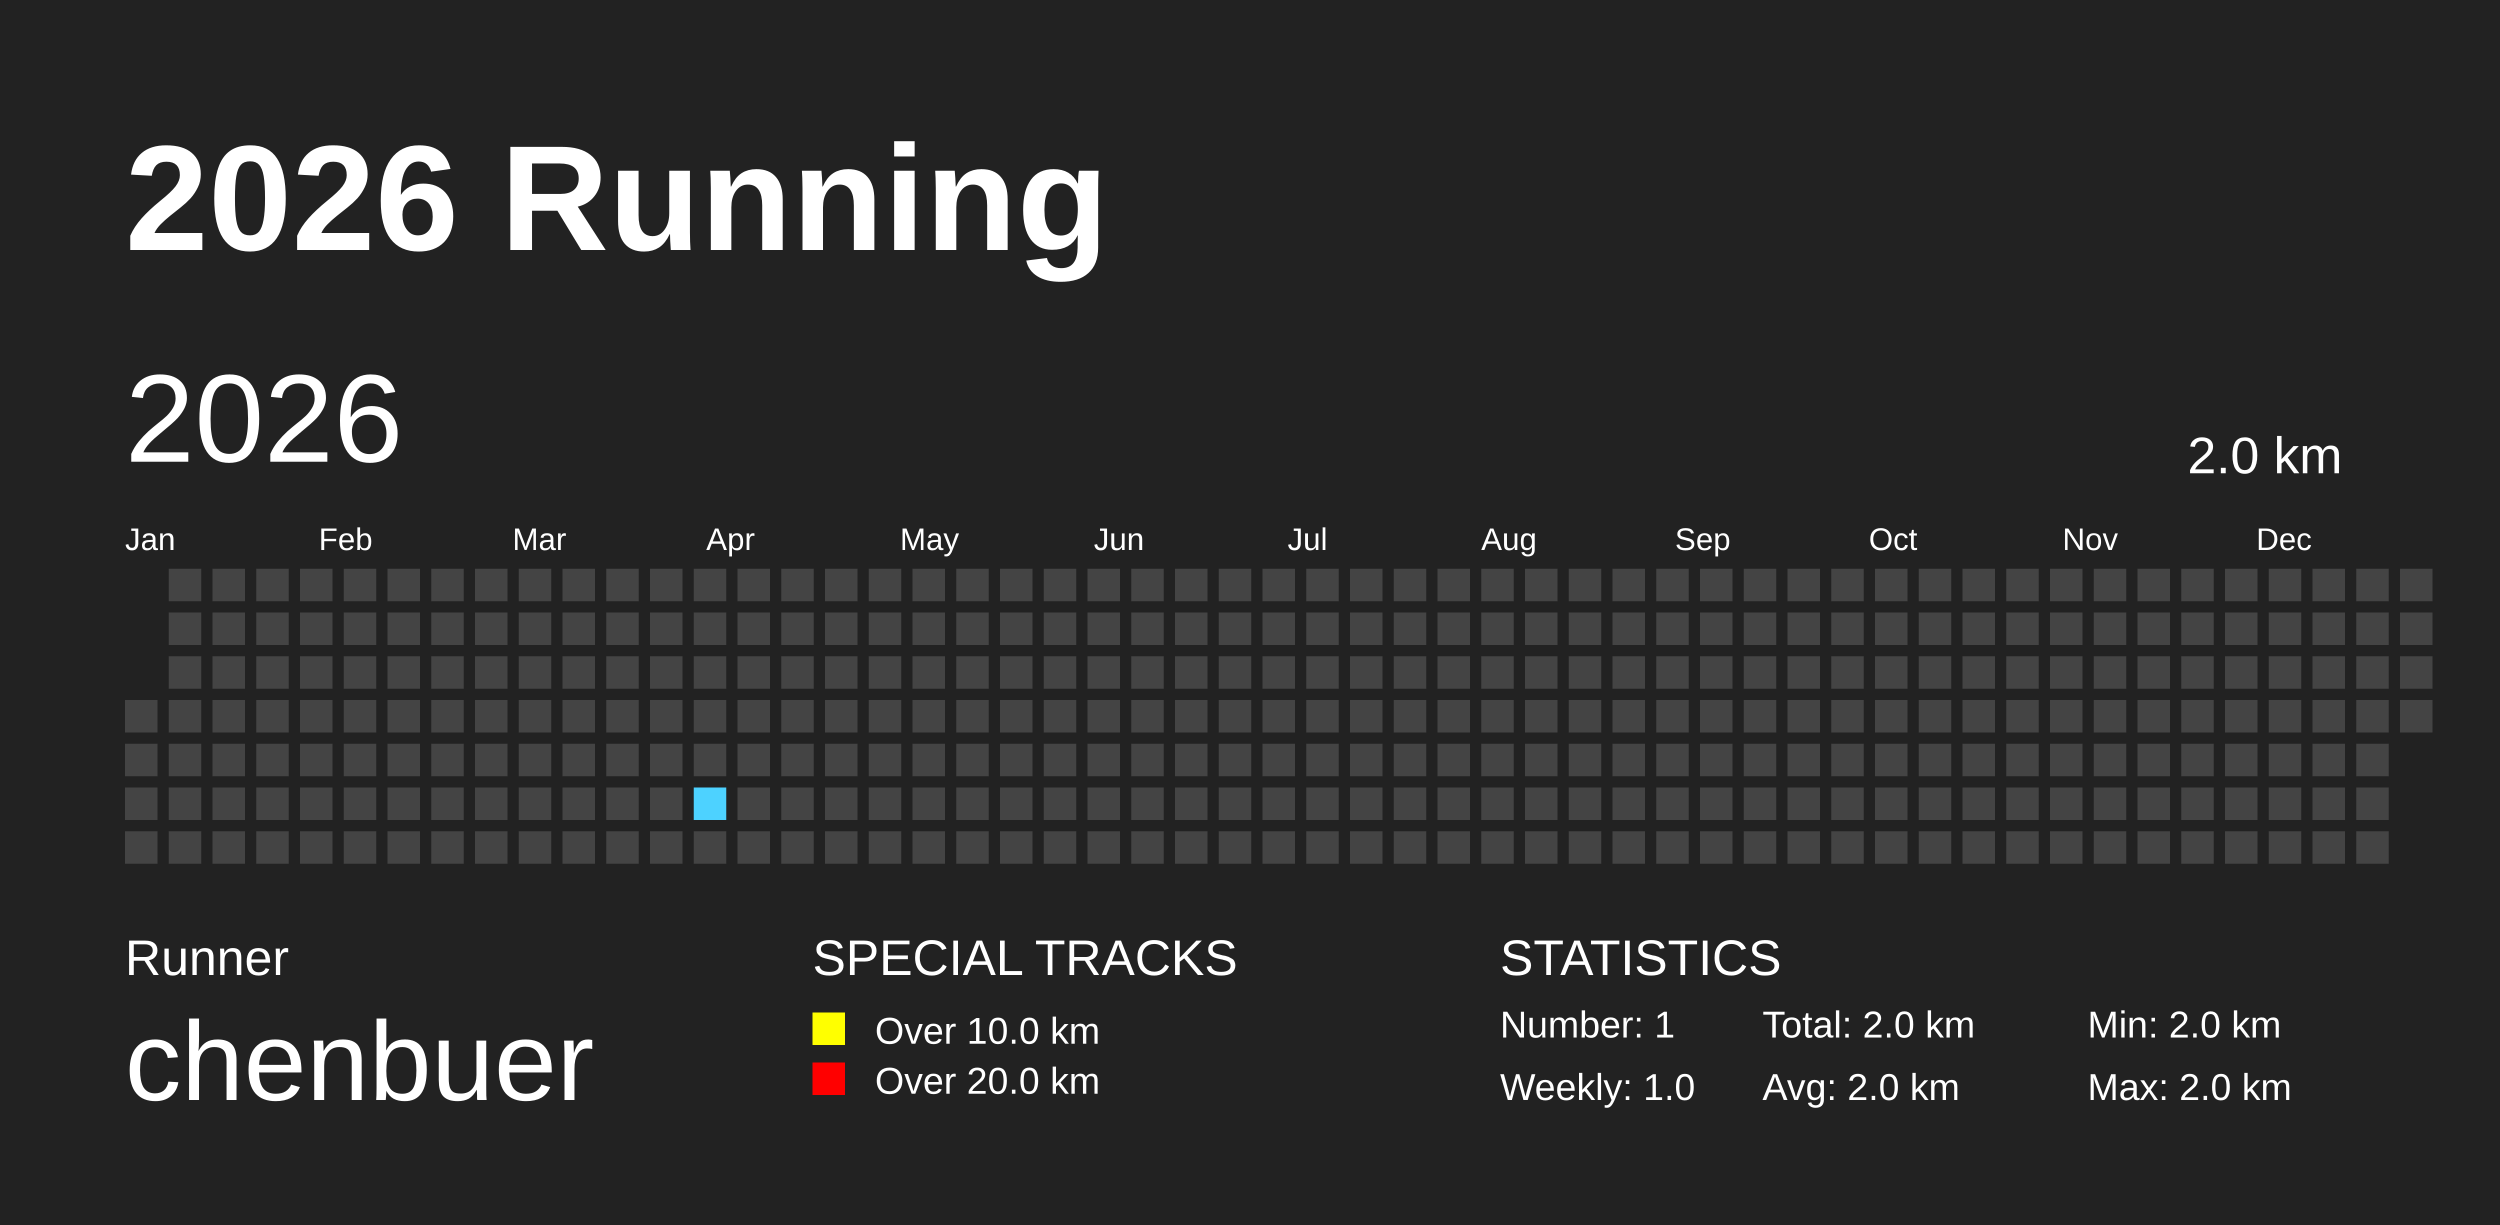
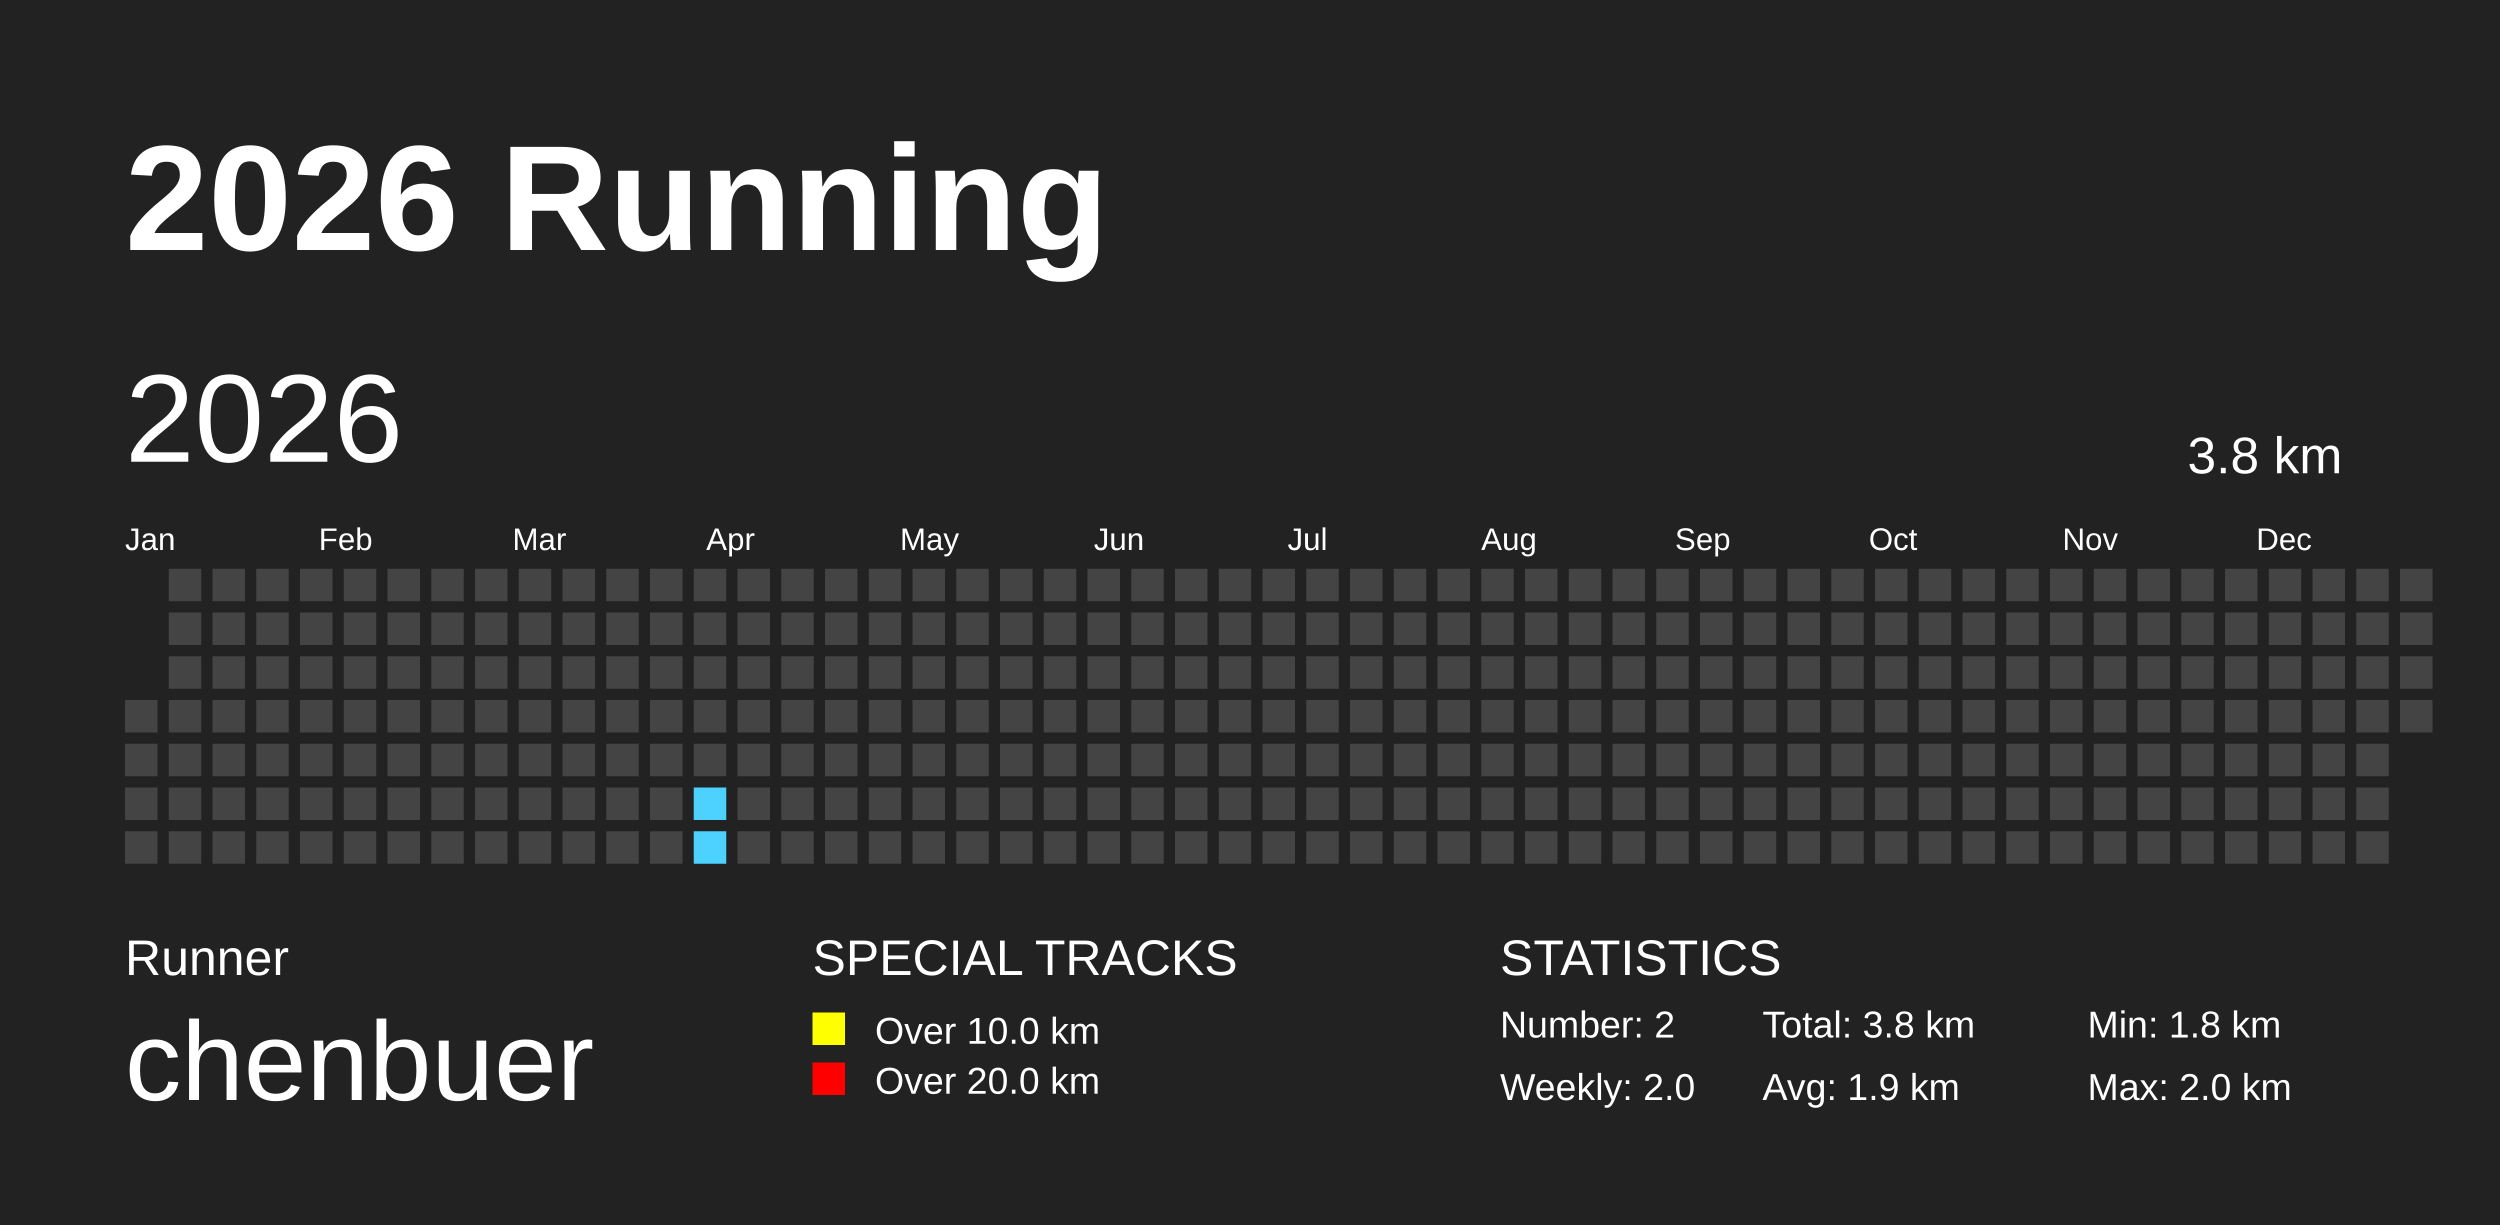
<svg xmlns="http://www.w3.org/2000/svg" baseProfile="full" height="98mm" version="1.1" viewBox="0,0,200,98" width="200mm">
  <defs />
  <rect fill="#222222" height="98" width="200" x="0" y="0" />
  <text fill="#FFFFFF" style="font-size:12px; font-family:Arial; font-weight:bold;" x="10" y="20">2026 Running</text>
  <text fill="#FFFFFF" style="font-size:4px; font-family:Arial" x="10" y="78">Runner</text>
  <text fill="#FFFFFF" style="font-size:9px; font-family:Arial" x="10" y="88">chenbuer</text>
  <text fill="#FFFFFF" style="font-size:4px; font-family:Arial" x="65" y="78">SPECIAL TRACKS</text>
  <rect fill="yellow" height="2.6" width="2.6" x="65" y="81" />
  <text fill="#FFFFFF" style="font-size:3px; font-family:Arial" x="70" y="83.5">Over 10.0 km</text>
  <rect fill="red" height="2.6" width="2.6" x="65" y="85" />
  <text fill="#FFFFFF" style="font-size:3px; font-family:Arial" x="70" y="87.5">Over 20.0 km</text>
  <text fill="#FFFFFF" style="font-size:4px; font-family:Arial" x="120" y="78">STATISTICS</text>
-   <text fill="#FFFFFF" style="font-size:3px; font-family:Arial" x="120" y="83">Number: 1</text>
-   <text fill="#FFFFFF" style="font-size:3px; font-family:Arial" x="120" y="88">Weekly: 1.0</text>
-   <text fill="#FFFFFF" style="font-size:3px; font-family:Arial" x="141" y="83">Total: 2.0 km</text>
-   <text fill="#FFFFFF" style="font-size:3px; font-family:Arial" x="141" y="88">Avg: 2.0 km</text>
-   <text fill="#FFFFFF" style="font-size:3px; font-family:Arial" x="167" y="83">Min: 2.0 km</text>
+   <text fill="#FFFFFF" style="font-size:3px; font-family:Arial" x="120" y="83">Number: 2</text>
+   <text fill="#FFFFFF" style="font-size:3px; font-family:Arial" x="120" y="88">Weekly: 2.0</text>
+   <text fill="#FFFFFF" style="font-size:3px; font-family:Arial" x="141" y="83">Total: 3.8 km</text>
+   <text fill="#FFFFFF" style="font-size:3px; font-family:Arial" x="141" y="88">Avg: 1.9 km</text>
+   <text fill="#FFFFFF" style="font-size:3px; font-family:Arial" x="167" y="83">Min: 1.8 km</text>
  <text fill="#FFFFFF" style="font-size:3px; font-family:Arial" x="167" y="88">Max: 2.0 km</text>
  <text dominant-baseline="hanging" fill="#FFFFFF" style="font-size:10.0px; font-family:Arial;" x="10" y="30">2026</text>
-   <text dominant-baseline="hanging" fill="#FFFFFF" style="font-size:4.125px; font-family:Arial;" x="175" y="35">2.0 km</text>
+   <text dominant-baseline="hanging" fill="#FFFFFF" style="font-size:4.125px; font-family:Arial;" x="175" y="35">3.8 km</text>
  <text fill="#FFFFFF" style="font-size:2.5px; font-family:Arial" x="10.0" y="44">Jan</text>
  <text fill="#FFFFFF" style="font-size:2.5px; font-family:Arial" x="25.5" y="44">Feb</text>
  <text fill="#FFFFFF" style="font-size:2.5px; font-family:Arial" x="41.0" y="44">Mar</text>
  <text fill="#FFFFFF" style="font-size:2.5px; font-family:Arial" x="56.5" y="44">Apr</text>
  <text fill="#FFFFFF" style="font-size:2.5px; font-family:Arial" x="72.0" y="44">May</text>
  <text fill="#FFFFFF" style="font-size:2.5px; font-family:Arial" x="87.5" y="44">Jun</text>
  <text fill="#FFFFFF" style="font-size:2.5px; font-family:Arial" x="103.0" y="44">Jul</text>
  <text fill="#FFFFFF" style="font-size:2.5px; font-family:Arial" x="118.5" y="44">Aug</text>
  <text fill="#FFFFFF" style="font-size:2.5px; font-family:Arial" x="134.0" y="44">Sep</text>
  <text fill="#FFFFFF" style="font-size:2.5px; font-family:Arial" x="149.5" y="44">Oct</text>
  <text fill="#FFFFFF" style="font-size:2.5px; font-family:Arial" x="165.0" y="44">Nov</text>
  <text fill="#FFFFFF" style="font-size:2.5px; font-family:Arial" x="180.5" y="44">Dec</text>
  <rect fill="#444444" height="2.6" width="2.6" x="10.0" y="56.0" />
  <rect fill="#444444" height="2.6" width="2.6" x="10.0" y="59.5" />
  <rect fill="#444444" height="2.6" width="2.6" x="10.0" y="63.0" />
  <rect fill="#444444" height="2.6" width="2.6" x="10.0" y="66.5" />
  <rect fill="#444444" height="2.6" width="2.6" x="13.5" y="45.5" />
  <rect fill="#444444" height="2.6" width="2.6" x="13.5" y="49.0" />
  <rect fill="#444444" height="2.6" width="2.6" x="13.5" y="52.5" />
  <rect fill="#444444" height="2.6" width="2.6" x="13.5" y="56.0" />
  <rect fill="#444444" height="2.6" width="2.6" x="13.5" y="59.5" />
  <rect fill="#444444" height="2.6" width="2.6" x="13.5" y="63.0" />
  <rect fill="#444444" height="2.6" width="2.6" x="13.5" y="66.5" />
  <rect fill="#444444" height="2.6" width="2.6" x="17.0" y="45.5" />
  <rect fill="#444444" height="2.6" width="2.6" x="17.0" y="49.0" />
  <rect fill="#444444" height="2.6" width="2.6" x="17.0" y="52.5" />
  <rect fill="#444444" height="2.6" width="2.6" x="17.0" y="56.0" />
  <rect fill="#444444" height="2.6" width="2.6" x="17.0" y="59.5" />
  <rect fill="#444444" height="2.6" width="2.6" x="17.0" y="63.0" />
  <rect fill="#444444" height="2.6" width="2.6" x="17.0" y="66.5" />
  <rect fill="#444444" height="2.6" width="2.6" x="20.5" y="45.5" />
  <rect fill="#444444" height="2.6" width="2.6" x="20.5" y="49.0" />
  <rect fill="#444444" height="2.6" width="2.6" x="20.5" y="52.5" />
  <rect fill="#444444" height="2.6" width="2.6" x="20.5" y="56.0" />
  <rect fill="#444444" height="2.6" width="2.6" x="20.5" y="59.5" />
  <rect fill="#444444" height="2.6" width="2.6" x="20.5" y="63.0" />
  <rect fill="#444444" height="2.6" width="2.6" x="20.5" y="66.5" />
  <rect fill="#444444" height="2.6" width="2.6" x="24.0" y="45.5" />
  <rect fill="#444444" height="2.6" width="2.6" x="24.0" y="49.0" />
  <rect fill="#444444" height="2.6" width="2.6" x="24.0" y="52.5" />
  <rect fill="#444444" height="2.6" width="2.6" x="24.0" y="56.0" />
  <rect fill="#444444" height="2.6" width="2.6" x="24.0" y="59.5" />
  <rect fill="#444444" height="2.6" width="2.6" x="24.0" y="63.0" />
  <rect fill="#444444" height="2.6" width="2.6" x="24.0" y="66.5" />
  <rect fill="#444444" height="2.6" width="2.6" x="27.5" y="45.5" />
  <rect fill="#444444" height="2.6" width="2.6" x="27.5" y="49.0" />
  <rect fill="#444444" height="2.6" width="2.6" x="27.5" y="52.5" />
  <rect fill="#444444" height="2.6" width="2.6" x="27.5" y="56.0" />
  <rect fill="#444444" height="2.6" width="2.6" x="27.5" y="59.5" />
  <rect fill="#444444" height="2.6" width="2.6" x="27.5" y="63.0" />
  <rect fill="#444444" height="2.6" width="2.6" x="27.5" y="66.5" />
  <rect fill="#444444" height="2.6" width="2.6" x="31.0" y="45.5" />
  <rect fill="#444444" height="2.6" width="2.6" x="31.0" y="49.0" />
  <rect fill="#444444" height="2.6" width="2.6" x="31.0" y="52.5" />
  <rect fill="#444444" height="2.6" width="2.6" x="31.0" y="56.0" />
  <rect fill="#444444" height="2.6" width="2.6" x="31.0" y="59.5" />
  <rect fill="#444444" height="2.6" width="2.6" x="31.0" y="63.0" />
  <rect fill="#444444" height="2.6" width="2.6" x="31.0" y="66.5" />
  <rect fill="#444444" height="2.6" width="2.6" x="34.5" y="45.5" />
  <rect fill="#444444" height="2.6" width="2.6" x="34.5" y="49.0" />
  <rect fill="#444444" height="2.6" width="2.6" x="34.5" y="52.5" />
  <rect fill="#444444" height="2.6" width="2.6" x="34.5" y="56.0" />
  <rect fill="#444444" height="2.6" width="2.6" x="34.5" y="59.5" />
  <rect fill="#444444" height="2.6" width="2.6" x="34.5" y="63.0" />
  <rect fill="#444444" height="2.6" width="2.6" x="34.5" y="66.5" />
  <rect fill="#444444" height="2.6" width="2.6" x="38.0" y="45.5" />
  <rect fill="#444444" height="2.6" width="2.6" x="38.0" y="49.0" />
  <rect fill="#444444" height="2.6" width="2.6" x="38.0" y="52.5" />
  <rect fill="#444444" height="2.6" width="2.6" x="38.0" y="56.0" />
  <rect fill="#444444" height="2.6" width="2.6" x="38.0" y="59.5" />
  <rect fill="#444444" height="2.6" width="2.6" x="38.0" y="63.0" />
  <rect fill="#444444" height="2.6" width="2.6" x="38.0" y="66.5" />
  <rect fill="#444444" height="2.6" width="2.6" x="41.5" y="45.5" />
  <rect fill="#444444" height="2.6" width="2.6" x="41.5" y="49.0" />
  <rect fill="#444444" height="2.6" width="2.6" x="41.5" y="52.5" />
  <rect fill="#444444" height="2.6" width="2.6" x="41.5" y="56.0" />
  <rect fill="#444444" height="2.6" width="2.6" x="41.5" y="59.5" />
  <rect fill="#444444" height="2.6" width="2.6" x="41.5" y="63.0" />
  <rect fill="#444444" height="2.6" width="2.6" x="41.5" y="66.5" />
  <rect fill="#444444" height="2.6" width="2.6" x="45.0" y="45.5" />
  <rect fill="#444444" height="2.6" width="2.6" x="45.0" y="49.0" />
  <rect fill="#444444" height="2.6" width="2.6" x="45.0" y="52.5" />
  <rect fill="#444444" height="2.6" width="2.6" x="45.0" y="56.0" />
  <rect fill="#444444" height="2.6" width="2.6" x="45.0" y="59.5" />
  <rect fill="#444444" height="2.6" width="2.6" x="45.0" y="63.0" />
  <rect fill="#444444" height="2.6" width="2.6" x="45.0" y="66.5" />
  <rect fill="#444444" height="2.6" width="2.6" x="48.5" y="45.5" />
  <rect fill="#444444" height="2.6" width="2.6" x="48.5" y="49.0" />
  <rect fill="#444444" height="2.6" width="2.6" x="48.5" y="52.5" />
  <rect fill="#444444" height="2.6" width="2.6" x="48.5" y="56.0" />
  <rect fill="#444444" height="2.6" width="2.6" x="48.5" y="59.5" />
  <rect fill="#444444" height="2.6" width="2.6" x="48.5" y="63.0" />
  <rect fill="#444444" height="2.6" width="2.6" x="48.5" y="66.5" />
  <rect fill="#444444" height="2.6" width="2.6" x="52.0" y="45.5" />
  <rect fill="#444444" height="2.6" width="2.6" x="52.0" y="49.0" />
  <rect fill="#444444" height="2.6" width="2.6" x="52.0" y="52.5" />
  <rect fill="#444444" height="2.6" width="2.6" x="52.0" y="56.0" />
  <rect fill="#444444" height="2.6" width="2.6" x="52.0" y="59.5" />
  <rect fill="#444444" height="2.6" width="2.6" x="52.0" y="63.0" />
  <rect fill="#444444" height="2.6" width="2.6" x="52.0" y="66.5" />
  <rect fill="#444444" height="2.6" width="2.6" x="55.5" y="45.5" />
  <rect fill="#444444" height="2.6" width="2.6" x="55.5" y="49.0" />
  <rect fill="#444444" height="2.6" width="2.6" x="55.5" y="52.5" />
  <rect fill="#444444" height="2.6" width="2.6" x="55.5" y="56.0" />
  <rect fill="#444444" height="2.6" width="2.6" x="55.5" y="59.5" />
  <rect fill="#4DD2FF" height="2.6" width="2.6" x="55.5" y="63.0" />
-   <rect fill="#444444" height="2.6" width="2.6" x="55.5" y="66.5" />
+   <rect fill="#4DD2FF" height="2.6" width="2.6" x="55.5" y="66.5" />
  <rect fill="#444444" height="2.6" width="2.6" x="59.0" y="45.5" />
  <rect fill="#444444" height="2.6" width="2.6" x="59.0" y="49.0" />
  <rect fill="#444444" height="2.6" width="2.6" x="59.0" y="52.5" />
  <rect fill="#444444" height="2.6" width="2.6" x="59.0" y="56.0" />
  <rect fill="#444444" height="2.6" width="2.6" x="59.0" y="59.5" />
  <rect fill="#444444" height="2.6" width="2.6" x="59.0" y="63.0" />
  <rect fill="#444444" height="2.6" width="2.6" x="59.0" y="66.5" />
  <rect fill="#444444" height="2.6" width="2.6" x="62.5" y="45.5" />
  <rect fill="#444444" height="2.6" width="2.6" x="62.5" y="49.0" />
  <rect fill="#444444" height="2.6" width="2.6" x="62.5" y="52.5" />
  <rect fill="#444444" height="2.6" width="2.6" x="62.5" y="56.0" />
  <rect fill="#444444" height="2.6" width="2.6" x="62.5" y="59.5" />
  <rect fill="#444444" height="2.6" width="2.6" x="62.5" y="63.0" />
  <rect fill="#444444" height="2.6" width="2.6" x="62.5" y="66.5" />
  <rect fill="#444444" height="2.6" width="2.6" x="66.0" y="45.5" />
  <rect fill="#444444" height="2.6" width="2.6" x="66.0" y="49.0" />
  <rect fill="#444444" height="2.6" width="2.6" x="66.0" y="52.5" />
  <rect fill="#444444" height="2.6" width="2.6" x="66.0" y="56.0" />
  <rect fill="#444444" height="2.6" width="2.6" x="66.0" y="59.5" />
  <rect fill="#444444" height="2.6" width="2.6" x="66.0" y="63.0" />
  <rect fill="#444444" height="2.6" width="2.6" x="66.0" y="66.5" />
  <rect fill="#444444" height="2.6" width="2.6" x="69.5" y="45.5" />
  <rect fill="#444444" height="2.6" width="2.6" x="69.5" y="49.0" />
  <rect fill="#444444" height="2.6" width="2.6" x="69.5" y="52.5" />
  <rect fill="#444444" height="2.6" width="2.6" x="69.5" y="56.0" />
  <rect fill="#444444" height="2.6" width="2.6" x="69.5" y="59.5" />
  <rect fill="#444444" height="2.6" width="2.6" x="69.5" y="63.0" />
  <rect fill="#444444" height="2.6" width="2.6" x="69.5" y="66.5" />
  <rect fill="#444444" height="2.6" width="2.6" x="73.0" y="45.5" />
  <rect fill="#444444" height="2.6" width="2.6" x="73.0" y="49.0" />
  <rect fill="#444444" height="2.6" width="2.6" x="73.0" y="52.5" />
  <rect fill="#444444" height="2.6" width="2.6" x="73.0" y="56.0" />
  <rect fill="#444444" height="2.6" width="2.6" x="73.0" y="59.5" />
  <rect fill="#444444" height="2.6" width="2.6" x="73.0" y="63.0" />
  <rect fill="#444444" height="2.6" width="2.6" x="73.0" y="66.5" />
  <rect fill="#444444" height="2.6" width="2.6" x="76.5" y="45.5" />
  <rect fill="#444444" height="2.6" width="2.6" x="76.5" y="49.0" />
  <rect fill="#444444" height="2.6" width="2.6" x="76.5" y="52.5" />
  <rect fill="#444444" height="2.6" width="2.6" x="76.5" y="56.0" />
  <rect fill="#444444" height="2.6" width="2.6" x="76.5" y="59.5" />
  <rect fill="#444444" height="2.6" width="2.6" x="76.5" y="63.0" />
  <rect fill="#444444" height="2.6" width="2.6" x="76.5" y="66.5" />
  <rect fill="#444444" height="2.6" width="2.6" x="80.0" y="45.5" />
  <rect fill="#444444" height="2.6" width="2.6" x="80.0" y="49.0" />
  <rect fill="#444444" height="2.6" width="2.6" x="80.0" y="52.5" />
  <rect fill="#444444" height="2.6" width="2.6" x="80.0" y="56.0" />
  <rect fill="#444444" height="2.6" width="2.6" x="80.0" y="59.5" />
  <rect fill="#444444" height="2.6" width="2.6" x="80.0" y="63.0" />
  <rect fill="#444444" height="2.6" width="2.6" x="80.0" y="66.5" />
  <rect fill="#444444" height="2.6" width="2.6" x="83.5" y="45.5" />
  <rect fill="#444444" height="2.6" width="2.6" x="83.5" y="49.0" />
  <rect fill="#444444" height="2.6" width="2.6" x="83.5" y="52.5" />
  <rect fill="#444444" height="2.6" width="2.6" x="83.5" y="56.0" />
  <rect fill="#444444" height="2.6" width="2.6" x="83.5" y="59.5" />
  <rect fill="#444444" height="2.6" width="2.6" x="83.5" y="63.0" />
  <rect fill="#444444" height="2.6" width="2.6" x="83.5" y="66.5" />
  <rect fill="#444444" height="2.6" width="2.6" x="87.0" y="45.5" />
  <rect fill="#444444" height="2.6" width="2.6" x="87.0" y="49.0" />
  <rect fill="#444444" height="2.6" width="2.6" x="87.0" y="52.5" />
  <rect fill="#444444" height="2.6" width="2.6" x="87.0" y="56.0" />
  <rect fill="#444444" height="2.6" width="2.6" x="87.0" y="59.5" />
  <rect fill="#444444" height="2.6" width="2.6" x="87.0" y="63.0" />
  <rect fill="#444444" height="2.6" width="2.6" x="87.0" y="66.5" />
  <rect fill="#444444" height="2.6" width="2.6" x="90.5" y="45.5" />
  <rect fill="#444444" height="2.6" width="2.6" x="90.5" y="49.0" />
  <rect fill="#444444" height="2.6" width="2.6" x="90.5" y="52.5" />
  <rect fill="#444444" height="2.6" width="2.6" x="90.5" y="56.0" />
  <rect fill="#444444" height="2.6" width="2.6" x="90.5" y="59.5" />
  <rect fill="#444444" height="2.6" width="2.6" x="90.5" y="63.0" />
  <rect fill="#444444" height="2.6" width="2.6" x="90.5" y="66.5" />
  <rect fill="#444444" height="2.6" width="2.6" x="94.0" y="45.5" />
  <rect fill="#444444" height="2.6" width="2.6" x="94.0" y="49.0" />
  <rect fill="#444444" height="2.6" width="2.6" x="94.0" y="52.5" />
  <rect fill="#444444" height="2.6" width="2.6" x="94.0" y="56.0" />
  <rect fill="#444444" height="2.6" width="2.6" x="94.0" y="59.5" />
  <rect fill="#444444" height="2.6" width="2.6" x="94.0" y="63.0" />
  <rect fill="#444444" height="2.6" width="2.6" x="94.0" y="66.5" />
  <rect fill="#444444" height="2.6" width="2.6" x="97.5" y="45.5" />
  <rect fill="#444444" height="2.6" width="2.6" x="97.5" y="49.0" />
  <rect fill="#444444" height="2.6" width="2.6" x="97.5" y="52.5" />
  <rect fill="#444444" height="2.6" width="2.6" x="97.5" y="56.0" />
  <rect fill="#444444" height="2.6" width="2.6" x="97.5" y="59.5" />
  <rect fill="#444444" height="2.6" width="2.6" x="97.5" y="63.0" />
  <rect fill="#444444" height="2.6" width="2.6" x="97.5" y="66.5" />
  <rect fill="#444444" height="2.6" width="2.6" x="101.0" y="45.5" />
  <rect fill="#444444" height="2.6" width="2.6" x="101.0" y="49.0" />
  <rect fill="#444444" height="2.6" width="2.6" x="101.0" y="52.5" />
  <rect fill="#444444" height="2.6" width="2.6" x="101.0" y="56.0" />
  <rect fill="#444444" height="2.6" width="2.6" x="101.0" y="59.5" />
  <rect fill="#444444" height="2.6" width="2.6" x="101.0" y="63.0" />
  <rect fill="#444444" height="2.6" width="2.6" x="101.0" y="66.5" />
  <rect fill="#444444" height="2.6" width="2.6" x="104.5" y="45.5" />
  <rect fill="#444444" height="2.6" width="2.6" x="104.5" y="49.0" />
  <rect fill="#444444" height="2.6" width="2.6" x="104.5" y="52.5" />
  <rect fill="#444444" height="2.6" width="2.6" x="104.5" y="56.0" />
  <rect fill="#444444" height="2.6" width="2.6" x="104.5" y="59.5" />
  <rect fill="#444444" height="2.6" width="2.6" x="104.5" y="63.0" />
  <rect fill="#444444" height="2.6" width="2.6" x="104.5" y="66.5" />
  <rect fill="#444444" height="2.6" width="2.6" x="108.0" y="45.5" />
  <rect fill="#444444" height="2.6" width="2.6" x="108.0" y="49.0" />
  <rect fill="#444444" height="2.6" width="2.6" x="108.0" y="52.5" />
  <rect fill="#444444" height="2.6" width="2.6" x="108.0" y="56.0" />
  <rect fill="#444444" height="2.6" width="2.6" x="108.0" y="59.5" />
  <rect fill="#444444" height="2.6" width="2.6" x="108.0" y="63.0" />
  <rect fill="#444444" height="2.6" width="2.6" x="108.0" y="66.5" />
  <rect fill="#444444" height="2.6" width="2.6" x="111.5" y="45.5" />
  <rect fill="#444444" height="2.6" width="2.6" x="111.5" y="49.0" />
  <rect fill="#444444" height="2.6" width="2.6" x="111.5" y="52.5" />
  <rect fill="#444444" height="2.6" width="2.6" x="111.5" y="56.0" />
  <rect fill="#444444" height="2.6" width="2.6" x="111.5" y="59.5" />
  <rect fill="#444444" height="2.6" width="2.6" x="111.5" y="63.0" />
  <rect fill="#444444" height="2.6" width="2.6" x="111.5" y="66.5" />
  <rect fill="#444444" height="2.6" width="2.6" x="115.0" y="45.5" />
  <rect fill="#444444" height="2.6" width="2.6" x="115.0" y="49.0" />
  <rect fill="#444444" height="2.6" width="2.6" x="115.0" y="52.5" />
  <rect fill="#444444" height="2.6" width="2.6" x="115.0" y="56.0" />
  <rect fill="#444444" height="2.6" width="2.6" x="115.0" y="59.5" />
  <rect fill="#444444" height="2.6" width="2.6" x="115.0" y="63.0" />
  <rect fill="#444444" height="2.6" width="2.6" x="115.0" y="66.5" />
  <rect fill="#444444" height="2.6" width="2.6" x="118.5" y="45.5" />
  <rect fill="#444444" height="2.6" width="2.6" x="118.5" y="49.0" />
  <rect fill="#444444" height="2.6" width="2.6" x="118.5" y="52.5" />
  <rect fill="#444444" height="2.6" width="2.6" x="118.5" y="56.0" />
  <rect fill="#444444" height="2.6" width="2.6" x="118.5" y="59.5" />
  <rect fill="#444444" height="2.6" width="2.6" x="118.5" y="63.0" />
  <rect fill="#444444" height="2.6" width="2.6" x="118.5" y="66.5" />
  <rect fill="#444444" height="2.6" width="2.6" x="122.0" y="45.5" />
  <rect fill="#444444" height="2.6" width="2.6" x="122.0" y="49.0" />
  <rect fill="#444444" height="2.6" width="2.6" x="122.0" y="52.5" />
  <rect fill="#444444" height="2.6" width="2.6" x="122.0" y="56.0" />
  <rect fill="#444444" height="2.6" width="2.6" x="122.0" y="59.5" />
  <rect fill="#444444" height="2.6" width="2.6" x="122.0" y="63.0" />
  <rect fill="#444444" height="2.6" width="2.6" x="122.0" y="66.5" />
  <rect fill="#444444" height="2.6" width="2.6" x="125.5" y="45.5" />
  <rect fill="#444444" height="2.6" width="2.6" x="125.5" y="49.0" />
  <rect fill="#444444" height="2.6" width="2.6" x="125.5" y="52.5" />
  <rect fill="#444444" height="2.6" width="2.6" x="125.5" y="56.0" />
  <rect fill="#444444" height="2.6" width="2.6" x="125.5" y="59.5" />
  <rect fill="#444444" height="2.6" width="2.6" x="125.5" y="63.0" />
  <rect fill="#444444" height="2.6" width="2.6" x="125.5" y="66.5" />
  <rect fill="#444444" height="2.6" width="2.6" x="129.0" y="45.5" />
  <rect fill="#444444" height="2.6" width="2.6" x="129.0" y="49.0" />
  <rect fill="#444444" height="2.6" width="2.6" x="129.0" y="52.5" />
  <rect fill="#444444" height="2.6" width="2.6" x="129.0" y="56.0" />
  <rect fill="#444444" height="2.6" width="2.6" x="129.0" y="59.5" />
  <rect fill="#444444" height="2.6" width="2.6" x="129.0" y="63.0" />
  <rect fill="#444444" height="2.6" width="2.6" x="129.0" y="66.5" />
  <rect fill="#444444" height="2.6" width="2.6" x="132.5" y="45.5" />
  <rect fill="#444444" height="2.6" width="2.6" x="132.5" y="49.0" />
  <rect fill="#444444" height="2.6" width="2.6" x="132.5" y="52.5" />
  <rect fill="#444444" height="2.6" width="2.6" x="132.5" y="56.0" />
  <rect fill="#444444" height="2.6" width="2.6" x="132.5" y="59.5" />
  <rect fill="#444444" height="2.6" width="2.6" x="132.5" y="63.0" />
  <rect fill="#444444" height="2.6" width="2.6" x="132.5" y="66.5" />
  <rect fill="#444444" height="2.6" width="2.6" x="136.0" y="45.5" />
  <rect fill="#444444" height="2.6" width="2.6" x="136.0" y="49.0" />
  <rect fill="#444444" height="2.6" width="2.6" x="136.0" y="52.5" />
  <rect fill="#444444" height="2.6" width="2.6" x="136.0" y="56.0" />
  <rect fill="#444444" height="2.6" width="2.6" x="136.0" y="59.5" />
  <rect fill="#444444" height="2.6" width="2.6" x="136.0" y="63.0" />
  <rect fill="#444444" height="2.6" width="2.6" x="136.0" y="66.5" />
  <rect fill="#444444" height="2.6" width="2.6" x="139.5" y="45.5" />
  <rect fill="#444444" height="2.6" width="2.6" x="139.5" y="49.0" />
  <rect fill="#444444" height="2.6" width="2.6" x="139.5" y="52.5" />
  <rect fill="#444444" height="2.6" width="2.6" x="139.5" y="56.0" />
  <rect fill="#444444" height="2.6" width="2.6" x="139.5" y="59.5" />
  <rect fill="#444444" height="2.6" width="2.6" x="139.5" y="63.0" />
  <rect fill="#444444" height="2.6" width="2.6" x="139.5" y="66.5" />
  <rect fill="#444444" height="2.6" width="2.6" x="143.0" y="45.5" />
  <rect fill="#444444" height="2.6" width="2.6" x="143.0" y="49.0" />
  <rect fill="#444444" height="2.6" width="2.6" x="143.0" y="52.5" />
  <rect fill="#444444" height="2.6" width="2.6" x="143.0" y="56.0" />
  <rect fill="#444444" height="2.6" width="2.6" x="143.0" y="59.5" />
  <rect fill="#444444" height="2.6" width="2.6" x="143.0" y="63.0" />
  <rect fill="#444444" height="2.6" width="2.6" x="143.0" y="66.5" />
  <rect fill="#444444" height="2.6" width="2.6" x="146.5" y="45.5" />
  <rect fill="#444444" height="2.6" width="2.6" x="146.5" y="49.0" />
  <rect fill="#444444" height="2.6" width="2.6" x="146.5" y="52.5" />
  <rect fill="#444444" height="2.6" width="2.6" x="146.5" y="56.0" />
  <rect fill="#444444" height="2.6" width="2.6" x="146.5" y="59.5" />
  <rect fill="#444444" height="2.6" width="2.6" x="146.5" y="63.0" />
  <rect fill="#444444" height="2.6" width="2.6" x="146.5" y="66.5" />
  <rect fill="#444444" height="2.6" width="2.6" x="150.0" y="45.5" />
  <rect fill="#444444" height="2.6" width="2.6" x="150.0" y="49.0" />
  <rect fill="#444444" height="2.6" width="2.6" x="150.0" y="52.5" />
  <rect fill="#444444" height="2.6" width="2.6" x="150.0" y="56.0" />
  <rect fill="#444444" height="2.6" width="2.6" x="150.0" y="59.5" />
  <rect fill="#444444" height="2.6" width="2.6" x="150.0" y="63.0" />
  <rect fill="#444444" height="2.6" width="2.6" x="150.0" y="66.5" />
  <rect fill="#444444" height="2.6" width="2.6" x="153.5" y="45.5" />
  <rect fill="#444444" height="2.6" width="2.6" x="153.5" y="49.0" />
  <rect fill="#444444" height="2.6" width="2.6" x="153.5" y="52.5" />
  <rect fill="#444444" height="2.6" width="2.6" x="153.5" y="56.0" />
  <rect fill="#444444" height="2.6" width="2.6" x="153.5" y="59.5" />
  <rect fill="#444444" height="2.6" width="2.6" x="153.5" y="63.0" />
  <rect fill="#444444" height="2.6" width="2.6" x="153.5" y="66.5" />
  <rect fill="#444444" height="2.6" width="2.6" x="157.0" y="45.5" />
  <rect fill="#444444" height="2.6" width="2.6" x="157.0" y="49.0" />
  <rect fill="#444444" height="2.6" width="2.6" x="157.0" y="52.5" />
  <rect fill="#444444" height="2.6" width="2.6" x="157.0" y="56.0" />
  <rect fill="#444444" height="2.6" width="2.6" x="157.0" y="59.5" />
  <rect fill="#444444" height="2.6" width="2.6" x="157.0" y="63.0" />
  <rect fill="#444444" height="2.6" width="2.6" x="157.0" y="66.5" />
  <rect fill="#444444" height="2.6" width="2.6" x="160.5" y="45.5" />
  <rect fill="#444444" height="2.6" width="2.6" x="160.5" y="49.0" />
  <rect fill="#444444" height="2.6" width="2.6" x="160.5" y="52.5" />
  <rect fill="#444444" height="2.6" width="2.6" x="160.5" y="56.0" />
  <rect fill="#444444" height="2.6" width="2.6" x="160.5" y="59.5" />
  <rect fill="#444444" height="2.6" width="2.6" x="160.5" y="63.0" />
  <rect fill="#444444" height="2.6" width="2.6" x="160.5" y="66.5" />
  <rect fill="#444444" height="2.6" width="2.6" x="164.0" y="45.5" />
  <rect fill="#444444" height="2.6" width="2.6" x="164.0" y="49.0" />
  <rect fill="#444444" height="2.6" width="2.6" x="164.0" y="52.5" />
  <rect fill="#444444" height="2.6" width="2.6" x="164.0" y="56.0" />
  <rect fill="#444444" height="2.6" width="2.6" x="164.0" y="59.5" />
  <rect fill="#444444" height="2.6" width="2.6" x="164.0" y="63.0" />
  <rect fill="#444444" height="2.6" width="2.6" x="164.0" y="66.5" />
  <rect fill="#444444" height="2.6" width="2.6" x="167.5" y="45.5" />
  <rect fill="#444444" height="2.6" width="2.6" x="167.5" y="49.0" />
  <rect fill="#444444" height="2.6" width="2.6" x="167.5" y="52.5" />
  <rect fill="#444444" height="2.6" width="2.6" x="167.5" y="56.0" />
  <rect fill="#444444" height="2.6" width="2.6" x="167.5" y="59.5" />
  <rect fill="#444444" height="2.6" width="2.6" x="167.5" y="63.0" />
  <rect fill="#444444" height="2.6" width="2.6" x="167.5" y="66.5" />
  <rect fill="#444444" height="2.6" width="2.6" x="171.0" y="45.5" />
  <rect fill="#444444" height="2.6" width="2.6" x="171.0" y="49.0" />
  <rect fill="#444444" height="2.6" width="2.6" x="171.0" y="52.5" />
  <rect fill="#444444" height="2.6" width="2.6" x="171.0" y="56.0" />
  <rect fill="#444444" height="2.6" width="2.6" x="171.0" y="59.5" />
  <rect fill="#444444" height="2.6" width="2.6" x="171.0" y="63.0" />
  <rect fill="#444444" height="2.6" width="2.6" x="171.0" y="66.5" />
  <rect fill="#444444" height="2.6" width="2.6" x="174.5" y="45.5" />
  <rect fill="#444444" height="2.6" width="2.6" x="174.5" y="49.0" />
  <rect fill="#444444" height="2.6" width="2.6" x="174.5" y="52.5" />
  <rect fill="#444444" height="2.6" width="2.6" x="174.5" y="56.0" />
  <rect fill="#444444" height="2.6" width="2.6" x="174.5" y="59.5" />
  <rect fill="#444444" height="2.6" width="2.6" x="174.5" y="63.0" />
  <rect fill="#444444" height="2.6" width="2.6" x="174.5" y="66.5" />
  <rect fill="#444444" height="2.6" width="2.6" x="178.0" y="45.5" />
  <rect fill="#444444" height="2.6" width="2.6" x="178.0" y="49.0" />
  <rect fill="#444444" height="2.6" width="2.6" x="178.0" y="52.5" />
  <rect fill="#444444" height="2.6" width="2.6" x="178.0" y="56.0" />
  <rect fill="#444444" height="2.6" width="2.6" x="178.0" y="59.5" />
  <rect fill="#444444" height="2.6" width="2.6" x="178.0" y="63.0" />
  <rect fill="#444444" height="2.6" width="2.6" x="178.0" y="66.5" />
  <rect fill="#444444" height="2.6" width="2.6" x="181.5" y="45.5" />
  <rect fill="#444444" height="2.6" width="2.6" x="181.5" y="49.0" />
  <rect fill="#444444" height="2.6" width="2.6" x="181.5" y="52.5" />
  <rect fill="#444444" height="2.6" width="2.6" x="181.5" y="56.0" />
  <rect fill="#444444" height="2.6" width="2.6" x="181.5" y="59.5" />
  <rect fill="#444444" height="2.6" width="2.6" x="181.5" y="63.0" />
  <rect fill="#444444" height="2.6" width="2.6" x="181.5" y="66.5" />
  <rect fill="#444444" height="2.6" width="2.6" x="185.0" y="45.5" />
  <rect fill="#444444" height="2.6" width="2.6" x="185.0" y="49.0" />
  <rect fill="#444444" height="2.6" width="2.6" x="185.0" y="52.5" />
  <rect fill="#444444" height="2.6" width="2.6" x="185.0" y="56.0" />
  <rect fill="#444444" height="2.6" width="2.6" x="185.0" y="59.5" />
  <rect fill="#444444" height="2.6" width="2.6" x="185.0" y="63.0" />
  <rect fill="#444444" height="2.6" width="2.6" x="185.0" y="66.5" />
  <rect fill="#444444" height="2.6" width="2.6" x="188.5" y="45.5" />
  <rect fill="#444444" height="2.6" width="2.6" x="188.5" y="49.0" />
  <rect fill="#444444" height="2.6" width="2.6" x="188.5" y="52.5" />
  <rect fill="#444444" height="2.6" width="2.6" x="188.5" y="56.0" />
  <rect fill="#444444" height="2.6" width="2.6" x="188.5" y="59.5" />
  <rect fill="#444444" height="2.6" width="2.6" x="188.5" y="63.0" />
  <rect fill="#444444" height="2.6" width="2.6" x="188.5" y="66.5" />
  <rect fill="#444444" height="2.6" width="2.6" x="192.0" y="45.5" />
  <rect fill="#444444" height="2.6" width="2.6" x="192.0" y="49.0" />
  <rect fill="#444444" height="2.6" width="2.6" x="192.0" y="52.5" />
  <rect fill="#444444" height="2.6" width="2.6" x="192.0" y="56.0" />
</svg>
